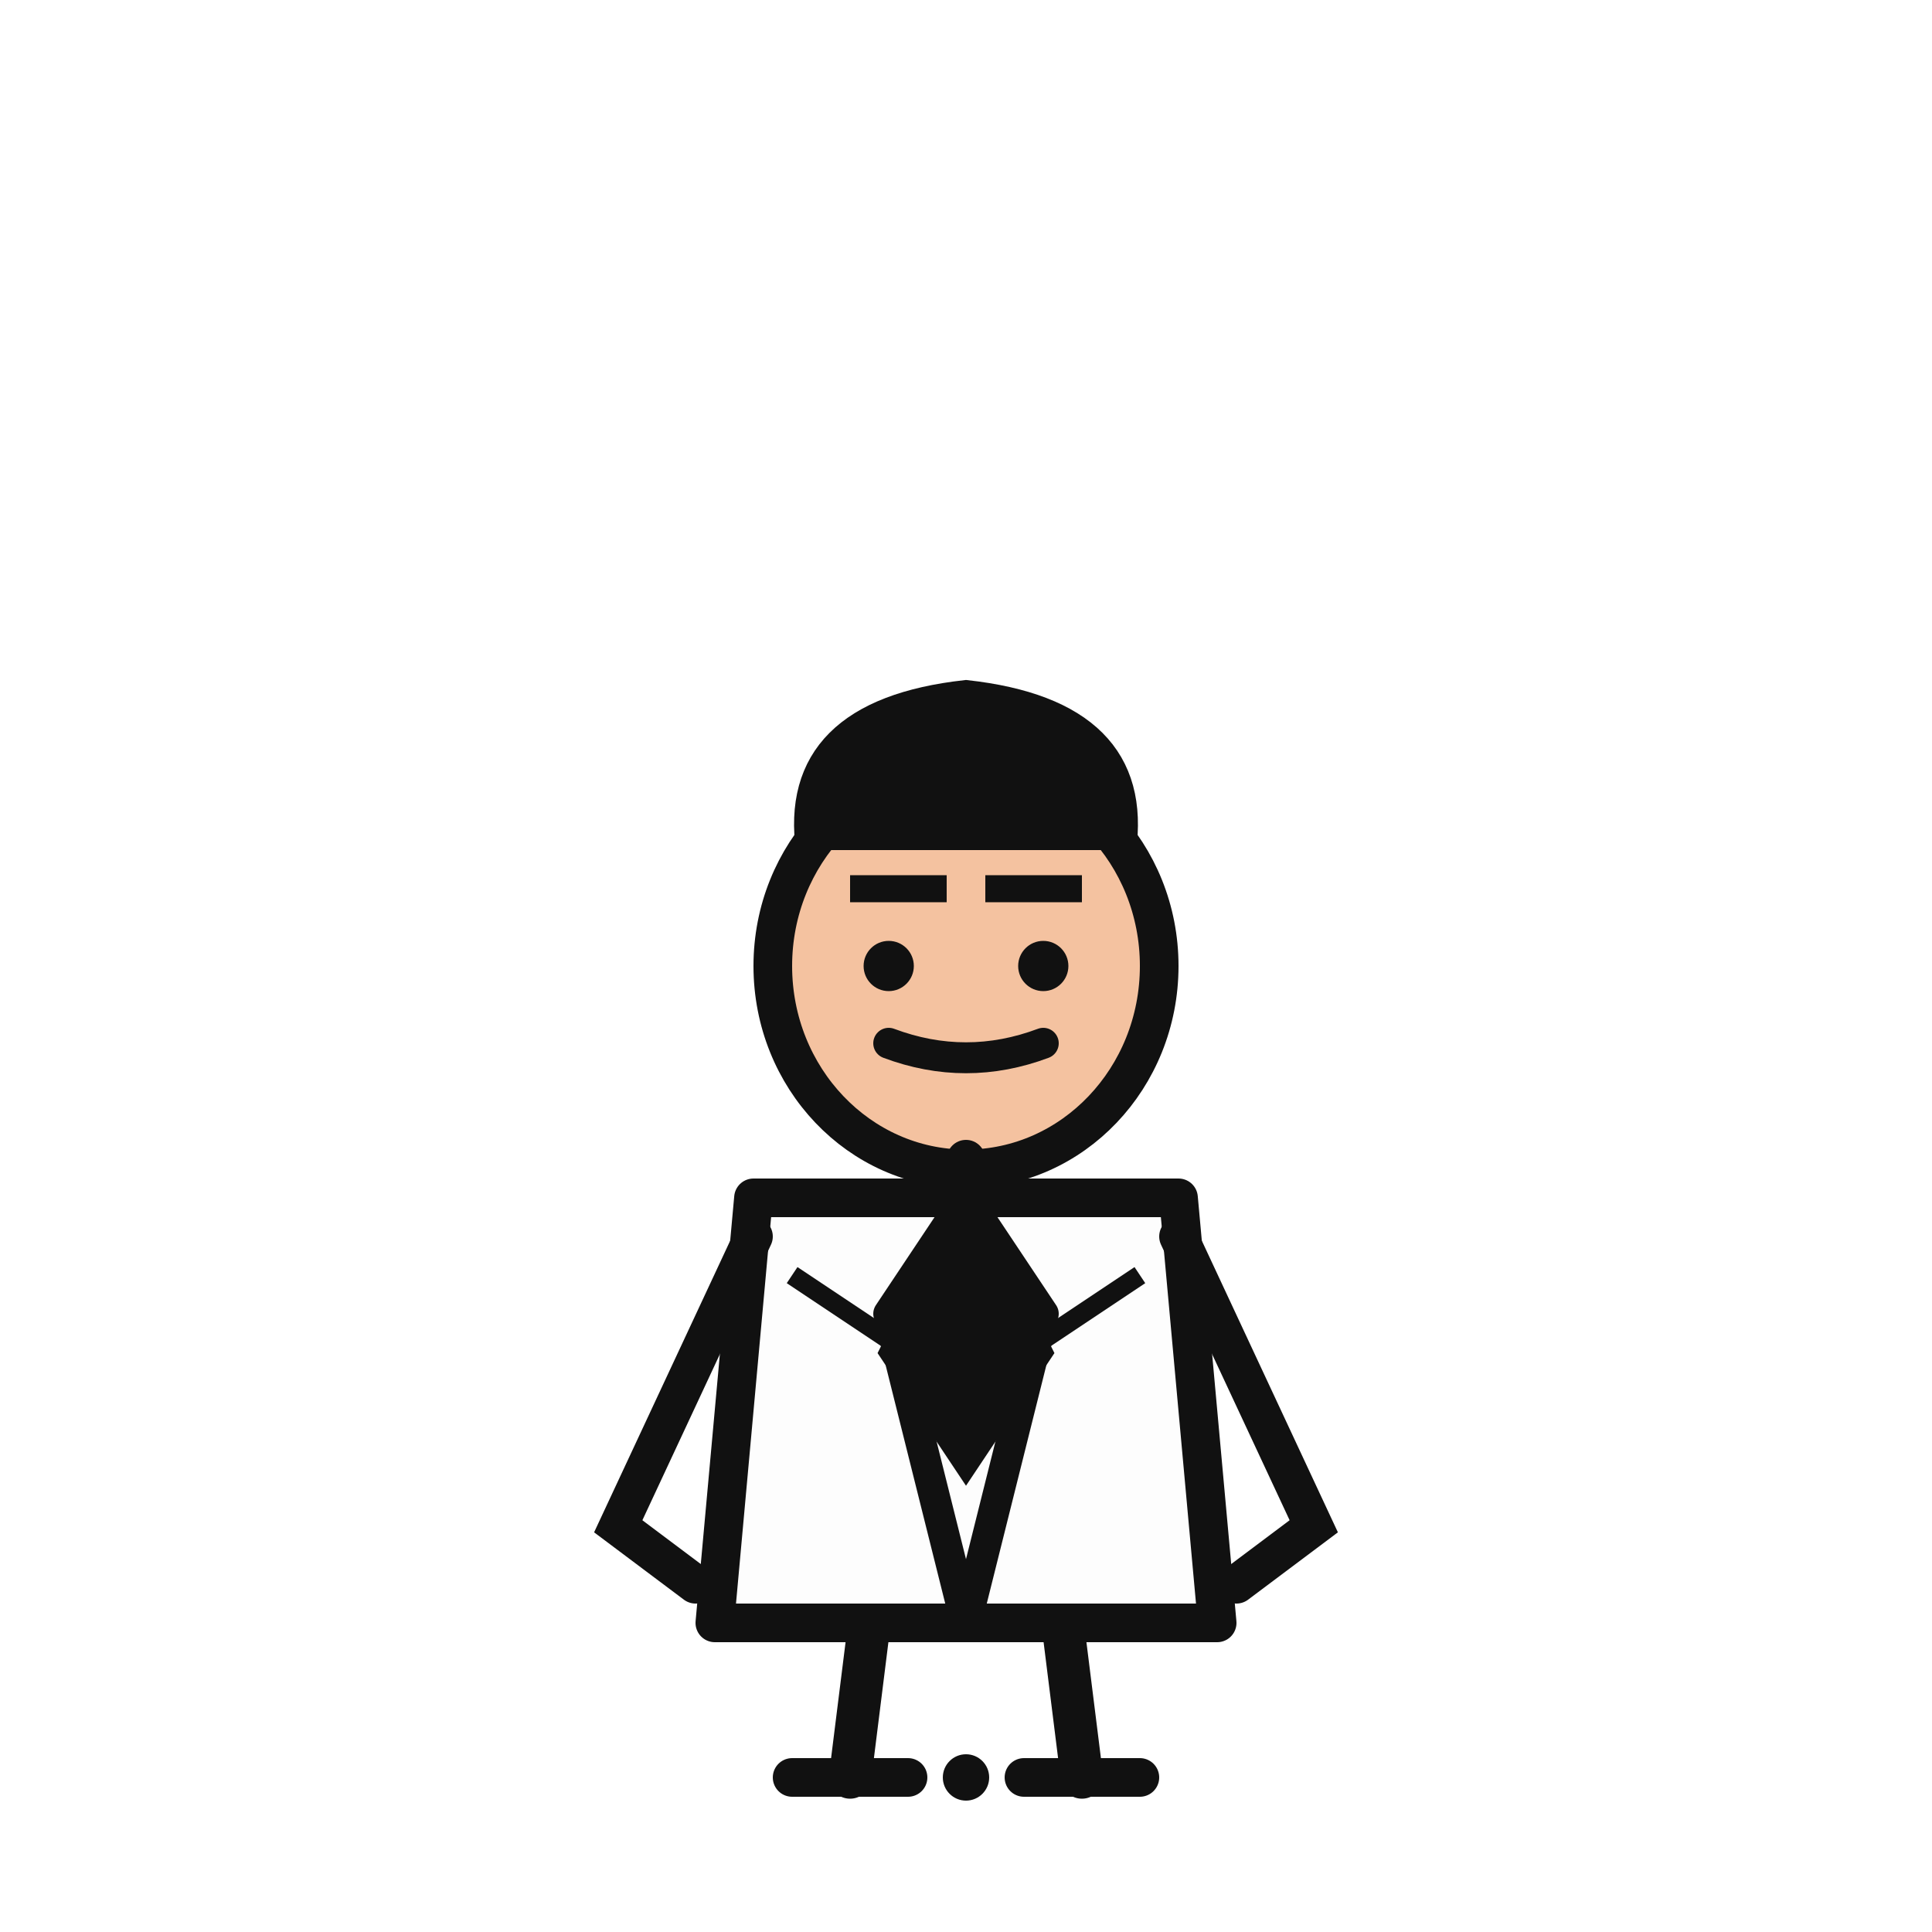
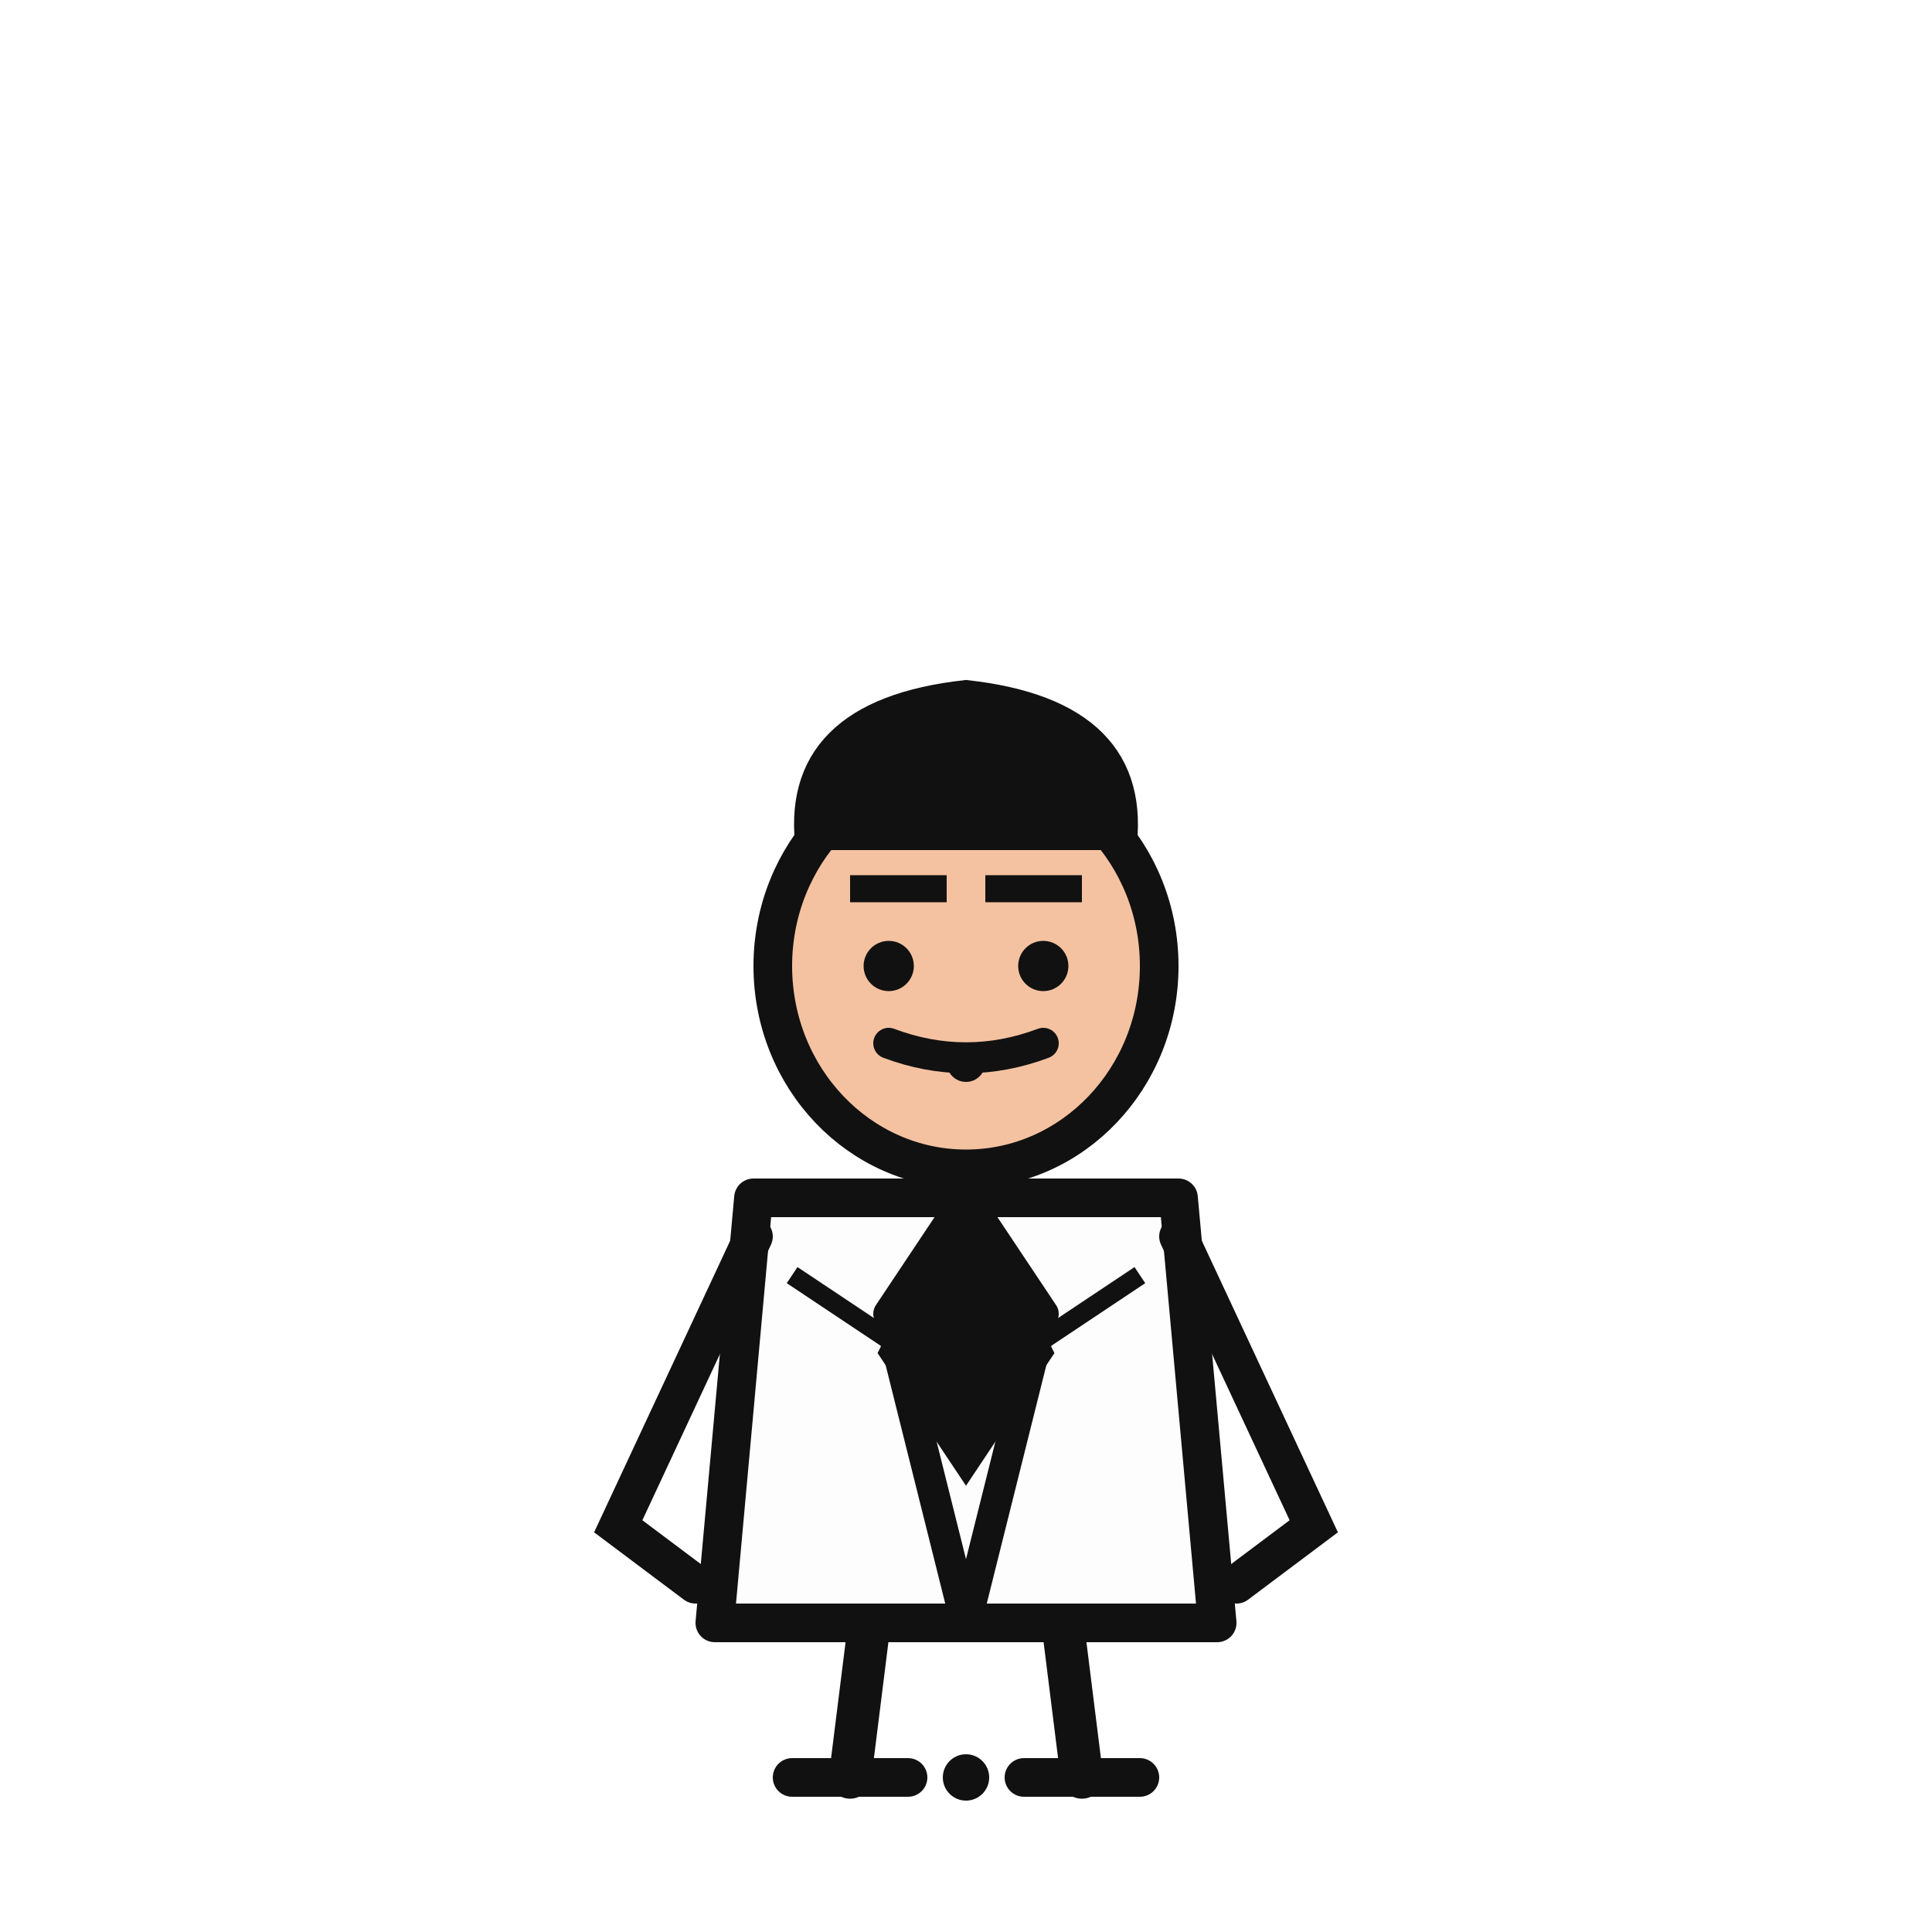
<svg xmlns="http://www.w3.org/2000/svg" viewBox="0 0 100 100" width="100" height="100">
  <path d="M 45 84 L 44 92" fill="none" stroke="#111" stroke-width="2.2" stroke-linecap="round" />
  <path d="M 55 84 L 56 92" fill="none" stroke="#111" stroke-width="2.2" stroke-linecap="round" />
  <path d="M 41 92 L 47 92" fill="none" stroke="#111" stroke-width="2" stroke-linecap="round" />
  <path d="M 53 92 L 59 92" fill="none" stroke="#111" stroke-width="2" stroke-linecap="round" />
  <path d="M 39 62 L 37 84 L 63 84 L 61 62 Z" fill="#fdfdfd" stroke="#111" stroke-width="2" stroke-linejoin="round" />
  <path d="M 50 62 L 46 68 L 50 84 L 54 68 Z" fill="#fdfdfd" stroke="#111" stroke-width="1.6" stroke-linejoin="round" />
  <line x1="41" y1="66" x2="47" y2="70" stroke="#111" stroke-width="1" />
  <line x1="59" y1="66" x2="53" y2="70" stroke="#111" stroke-width="1" />
  <path d="M 50 62 L 46 70 L 50 76 L 54 70 Z" fill="#111" stroke="#111" stroke-width="1" />
  <path d="M 39 64 L 32 79 L 36 82" fill="none" stroke="#111" stroke-width="2" stroke-linecap="round" />
  <path d="M 61 64 L 68 79 L 64 82" fill="none" stroke="#111" stroke-width="2" stroke-linecap="round" />
  <line x1="50" y1="62" x2="50" y2="58" stroke="#111" stroke-width="2" />
  <ellipse cx="50" cy="50" rx="10" ry="10.5" fill="#f4c2a0" stroke="#111" stroke-width="2" />
  <path d="M 42 44 Q 41 37 50 36 Q 59 37 58 44" fill="#111" stroke="#111" stroke-width="1.6" />
  <path d="M 43 43 L 57 43" fill="#fdfdfd" stroke="#111" stroke-width="1" />
  <line x1="44" y1="46" x2="49" y2="46" stroke="#111" stroke-width="1.4" />
  <line x1="51" y1="46" x2="56" y2="46" stroke="#111" stroke-width="1.4" />
  <circle cx="46" cy="50" r="1.3" fill="#111" />
  <circle cx="54" cy="50" r="1.3" fill="#111" />
  <path d="M 46 54 Q 50 55.5 54 54" fill="none" stroke="#111" stroke-width="1.6" stroke-linecap="round" />
  <g id="anchor-feet" data-x="50" data-y="92" transform="translate(50 92)">
    <circle cx="0" cy="0" r="1.2" fill="#111" />
  </g>
-   <g id="anchor-mouth" data-x="50" data-y="60" transform="translate(50 60)">
+   <g id="anchor-mouth" data-x="50" data-y="55" transform="translate(50 55)">
    <circle cx="0" cy="0" r="1" fill="#111" />
  </g>
</svg>
